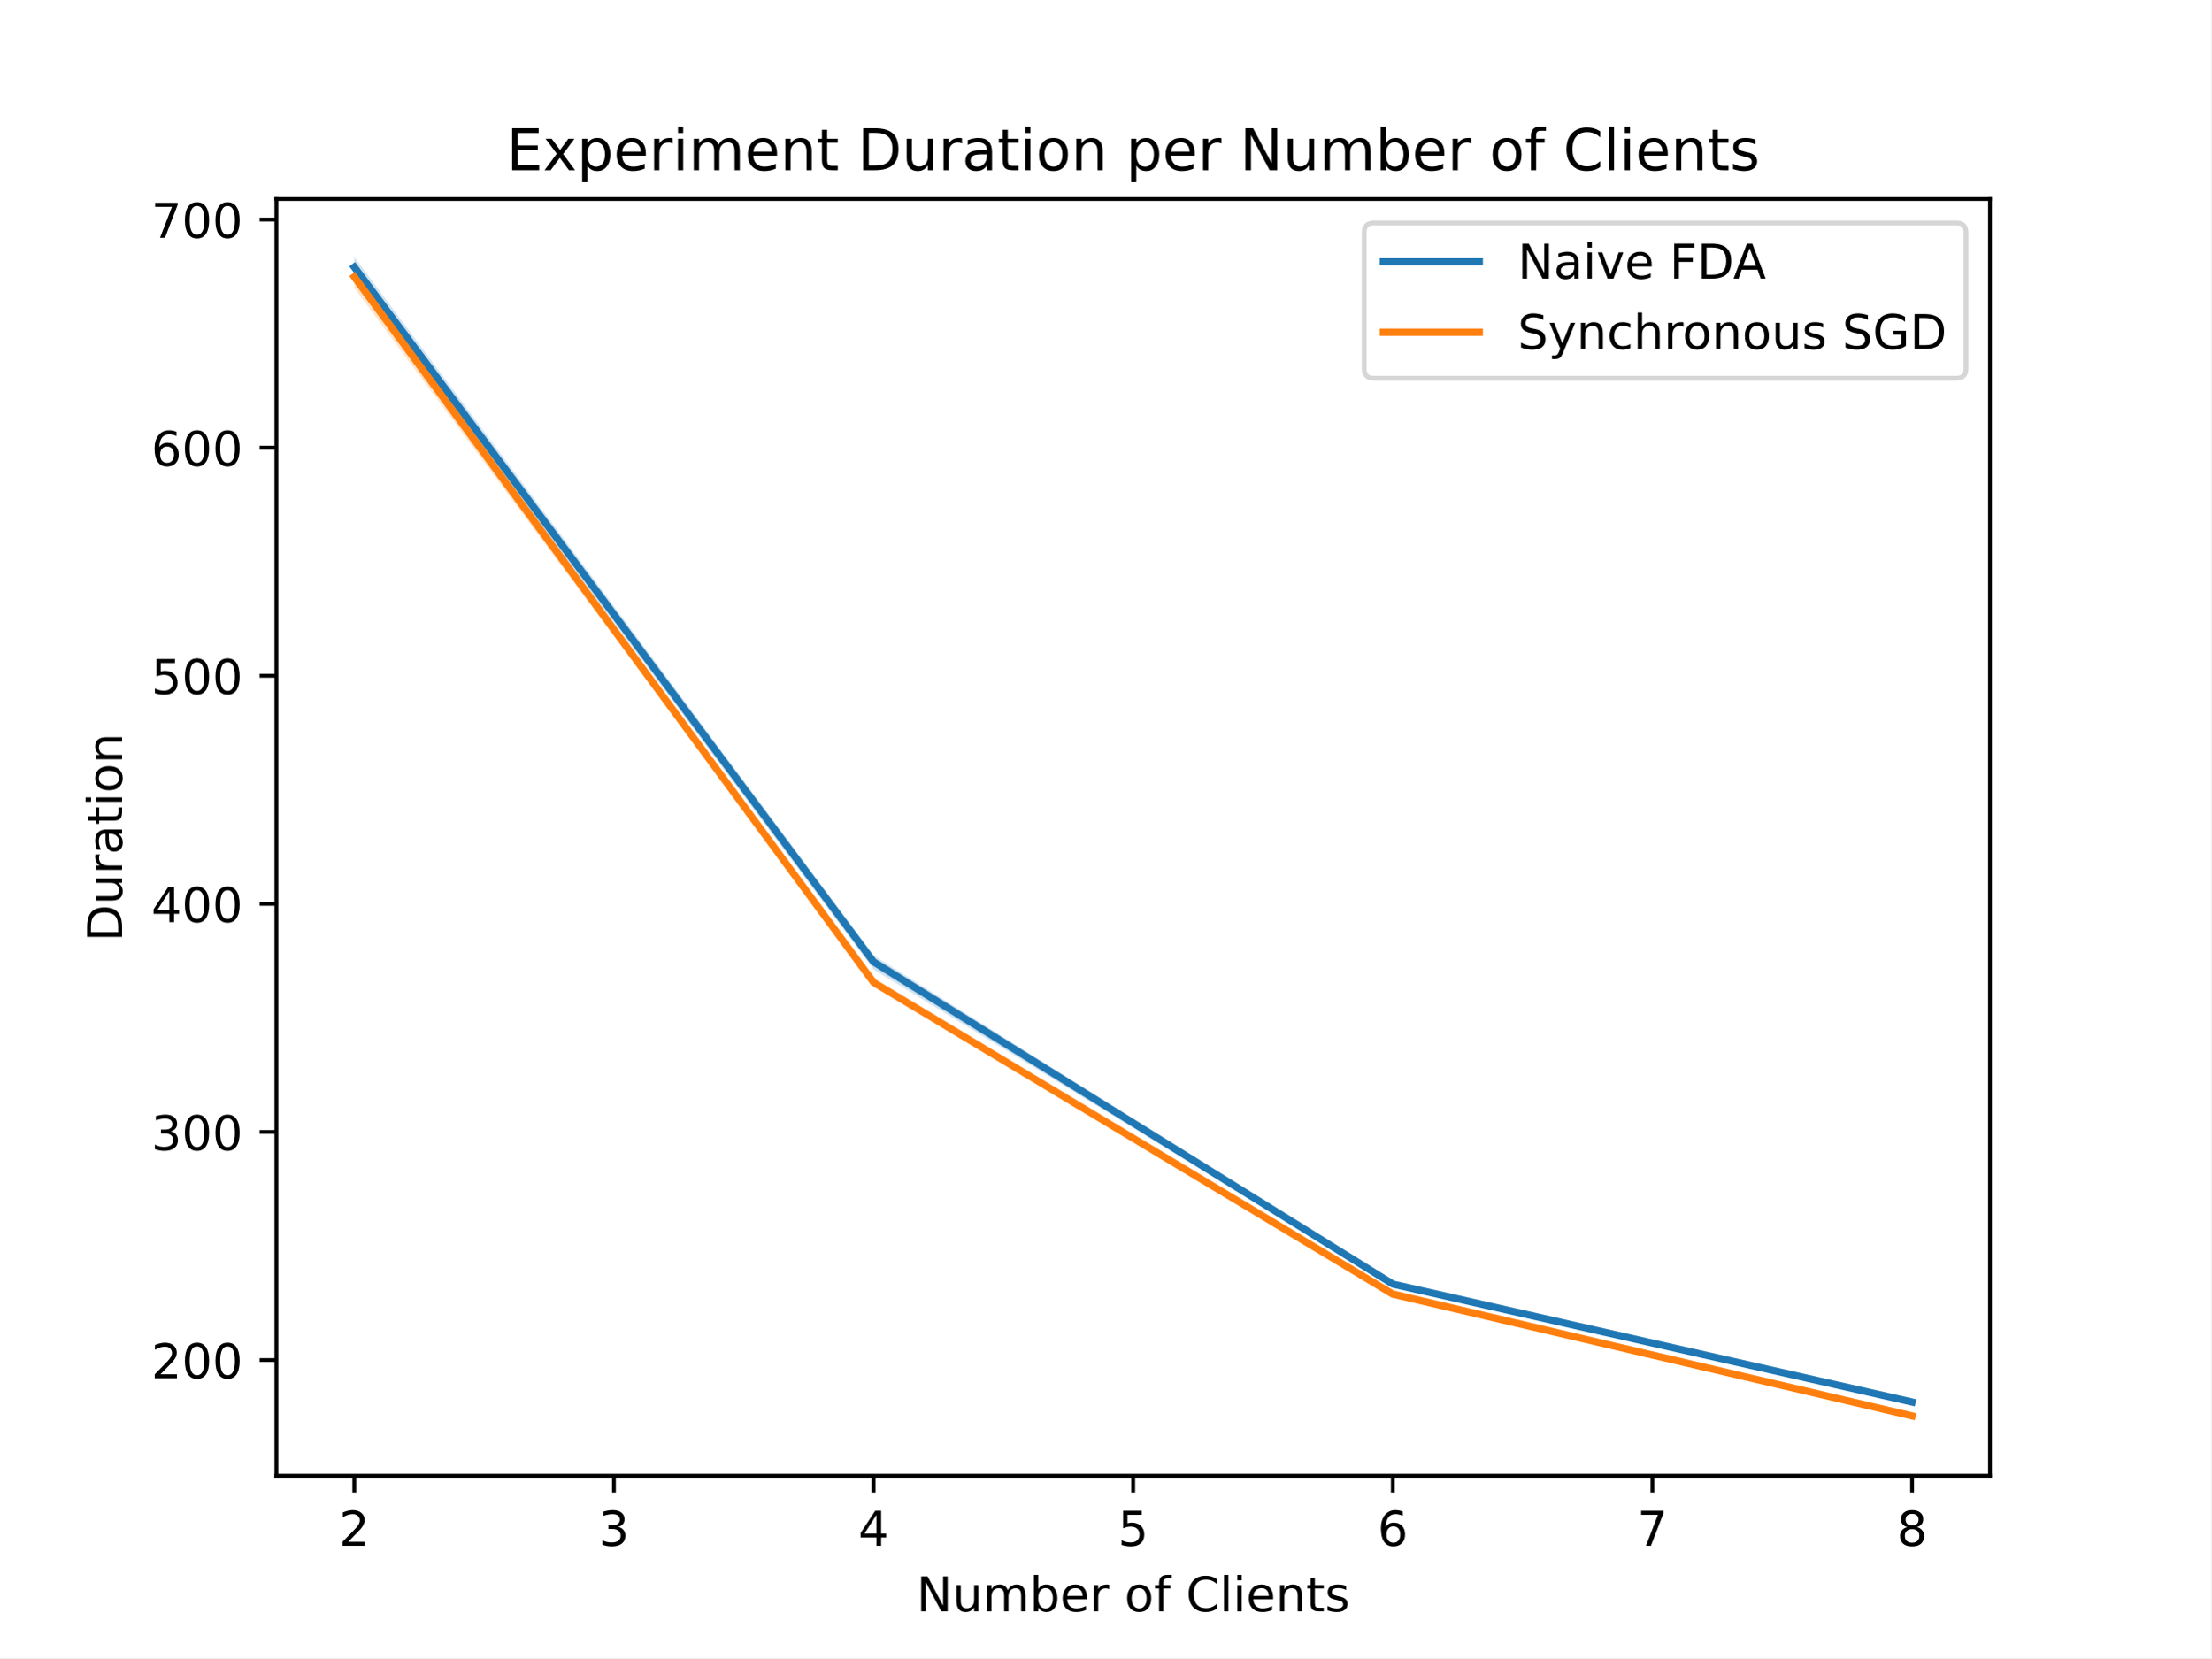
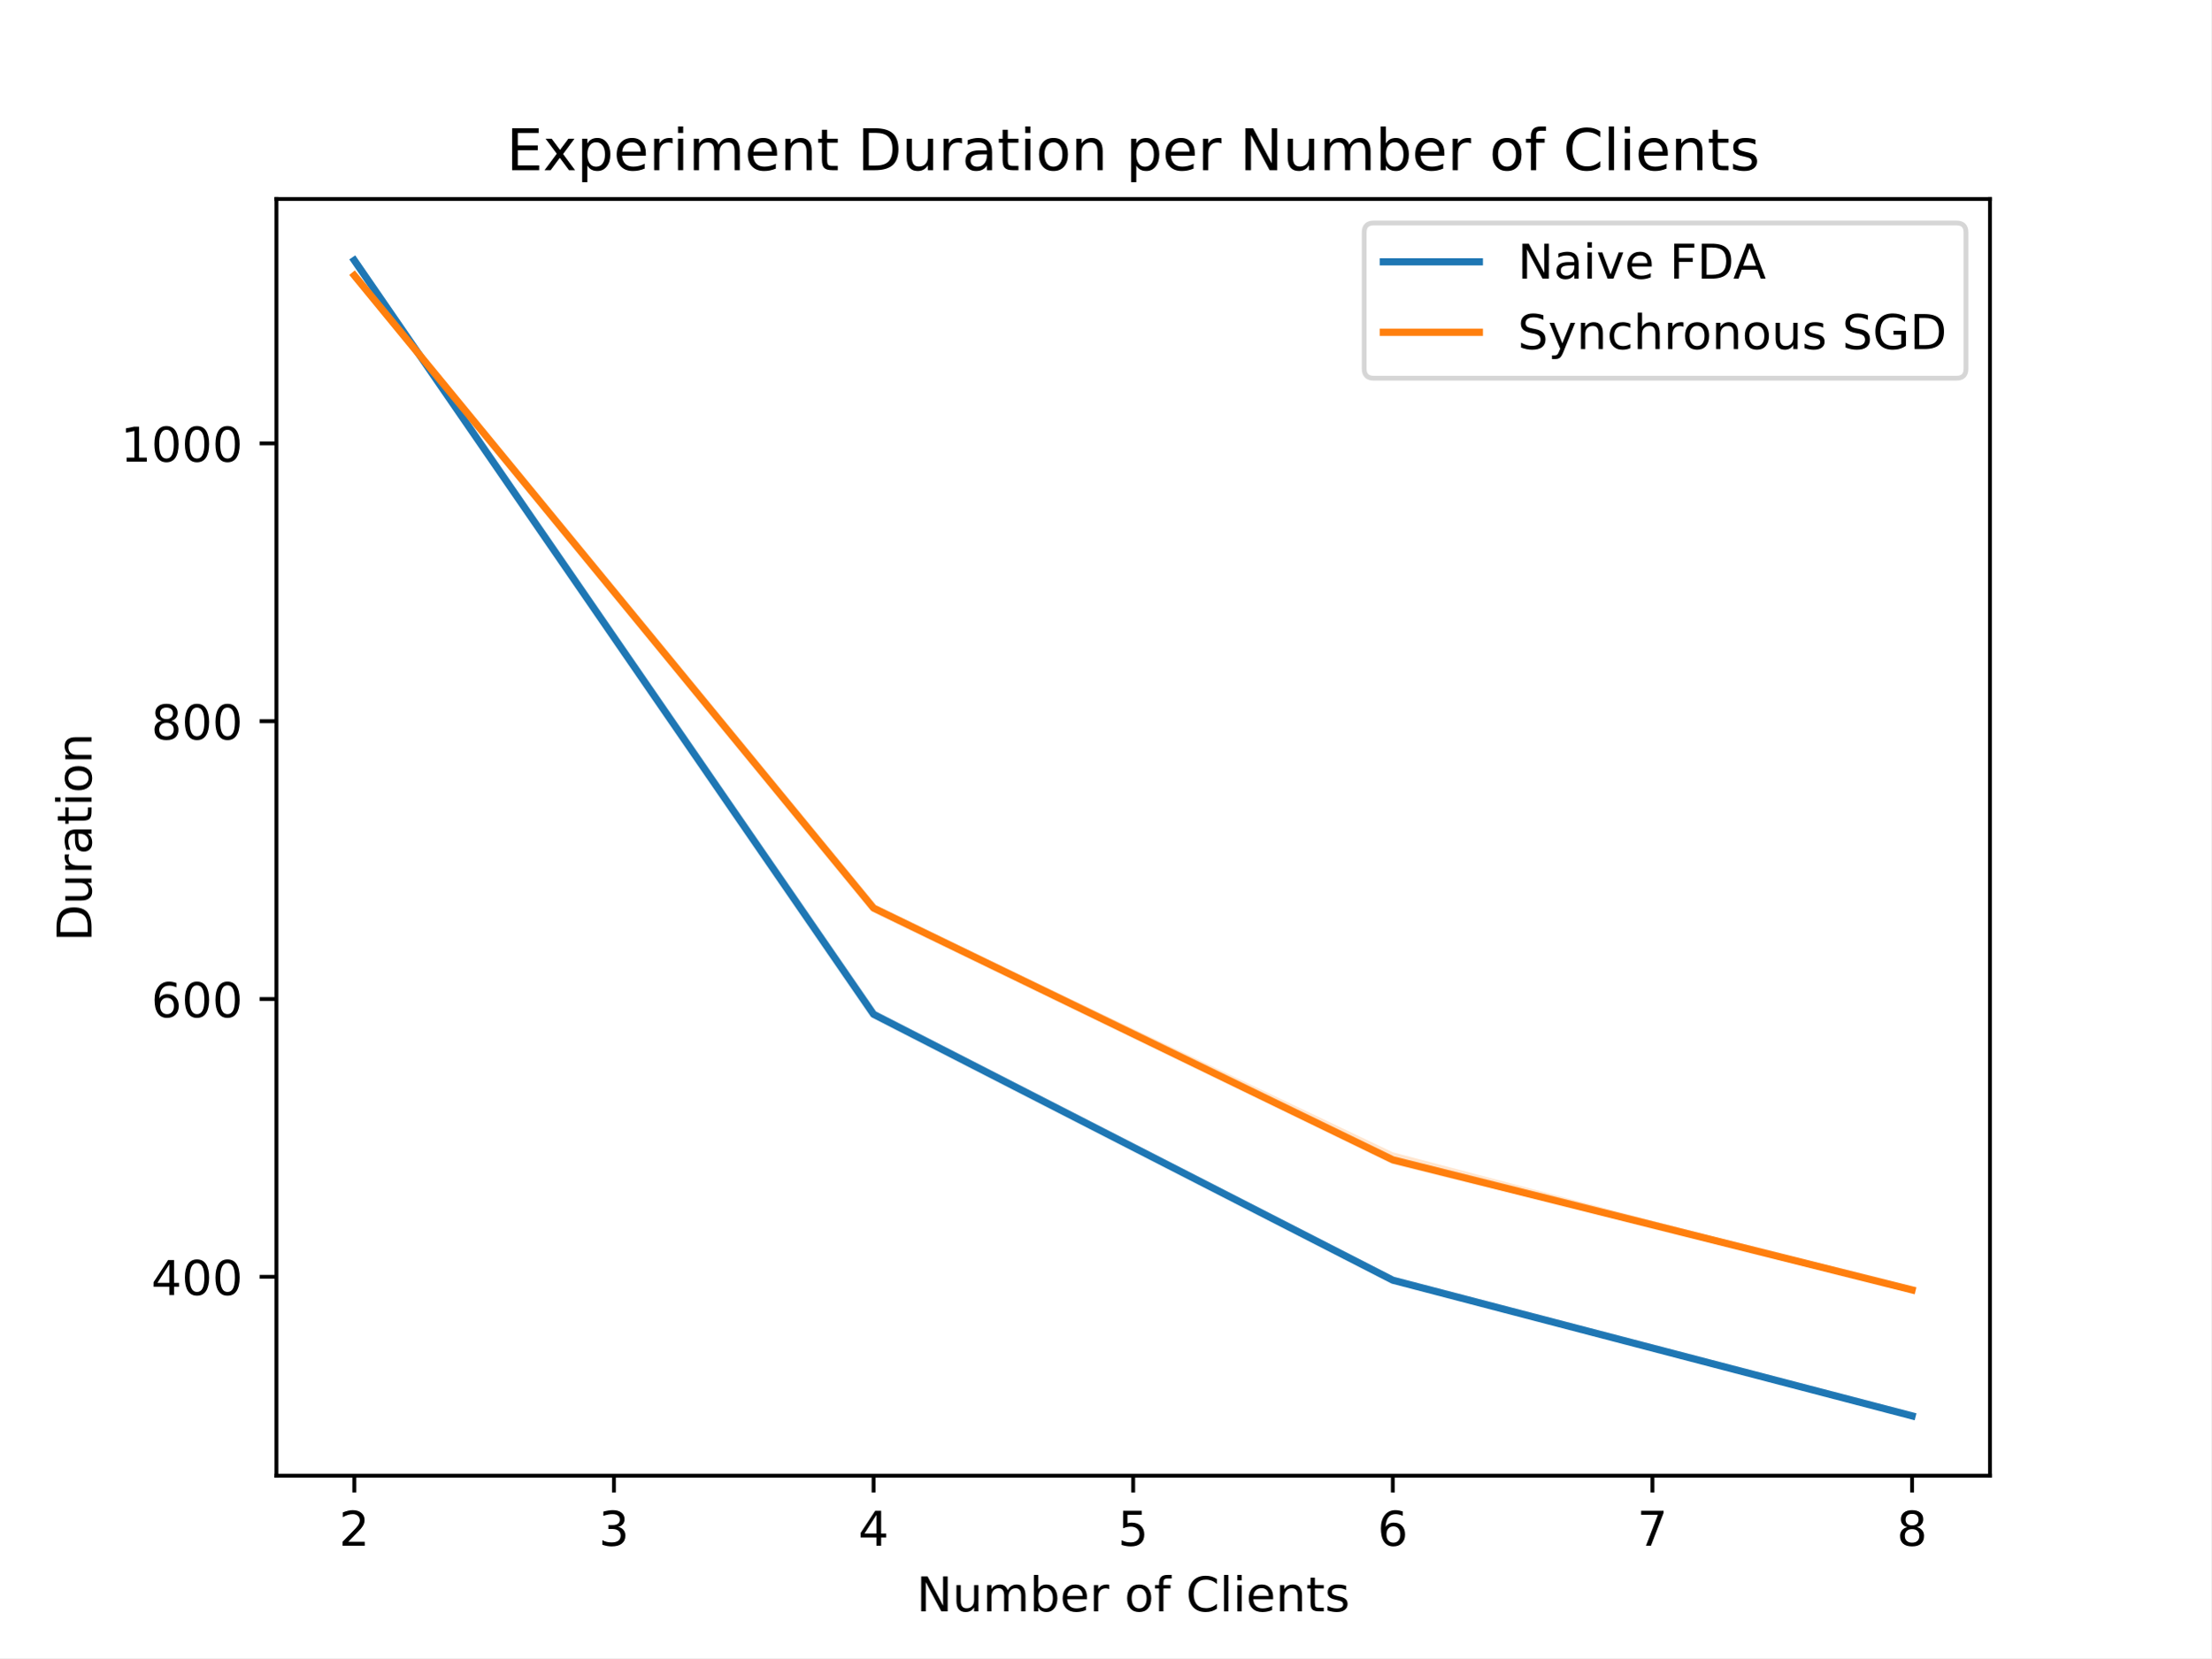
<svg xmlns="http://www.w3.org/2000/svg" xmlns:xlink="http://www.w3.org/1999/xlink" width="460.8pt" height="345.6pt" viewBox="0 0 460.8 345.6" version="1.1">
  <defs>
    <style type="text/css">*{stroke-linejoin: round; stroke-linecap: butt}</style>
  </defs>
  <g id="figure_1">
    <g id="patch_1">
      <path d="M 0 345.6  L 460.8 345.6  L 460.8 0  L 0 0  z " style="fill: #ffffff" />
    </g>
    <g id="axes_1">
      <g id="patch_2">
        <path d="M 57.6 307.584  L 414.72 307.584  L 414.72 41.472  L 57.6 41.472  z " style="fill: #ffffff" />
      </g>
      <g id="PolyCollection_1">
-         <path d="M 73.833 53.568  L 73.833 57.555  L 182.051 202.063  L 290.269 268.168  L 398.487 292.512  L 398.487 291.934  L 398.487 291.934  L 290.269 267.21  L 182.051 199.121  L 73.833 53.568  z " clip-path="url(#p3dfd74f37c)" style="fill: #1f77b4; fill-opacity: 0.2" />
+         <path d="M 73.833 53.568  L 73.833 54.974  L 182.051 211.686  L 290.269 267.098  L 398.487 295.488  L 398.487 294.841  L 398.487 294.841  L 290.269 266.68  L 182.051 210.902  L 73.833 53.568  z " clip-path="url(#pc5ca7b50c7)" style="fill: #1f77b4; fill-opacity: 0.2" />
      </g>
      <g id="PolyCollection_2">
-         <path d="M 73.833 55.657  L 73.833 60.039  L 182.051 205.276  L 290.269 270.254  L 398.487 295.488  L 398.487 294.604  L 398.487 294.604  L 290.269 268.77  L 182.051 204.155  L 73.833 55.657  z " clip-path="url(#p3dfd74f37c)" style="fill: #ff7f0e; fill-opacity: 0.2" />
+         <path d="M 73.833 57.062  L 73.833 57.783  L 182.051 189.923  L 290.269 242.654  L 398.487 269.083  L 398.487 268.692  L 398.487 268.692  L 290.269 240.181  L 182.051 188.668  L 73.833 57.062  z " clip-path="url(#pc5ca7b50c7)" style="fill: #ff7f0e; fill-opacity: 0.2" />
      </g>
      <g id="matplotlib.axis_1">
        <g id="xtick_1">
          <g id="line2d_1">
            <defs>
-               <path id="m9d3d448a72" d="M 0 0  L 0 3.5  " style="stroke: #000000; stroke-width: 0.8" />
-             </defs>
-             <g>
-               <use xlink:href="#m9d3d448a72" x="73.833" y="307.584" style="stroke: #000000; stroke-width: 0.8" />
+               <path id="mc07eaf8e60" d="M 0 0  L 0 3.5  " style="stroke: #000000; stroke-width: 0.8" />
+             </defs>
+             <g>
+               <use xlink:href="#mc07eaf8e60" x="73.833" y="307.584" style="stroke: #000000; stroke-width: 0.8" />
            </g>
          </g>
          <g id="text_1">
            <g transform="translate(70.65148 322.1824) scale(0.1 -0.1)">
              <defs>
                <path id="DejaVuSans-32" d="M 1228 531  L 3431 531  L 3431 0  L 469 0  L 469 531  Q 828 903 1448 1529  Q 2069 2156 2228 2338  Q 2531 2678 2651 2914  Q 2772 3150 2772 3378  Q 2772 3750 2511 3984  Q 2250 4219 1831 4219  Q 1534 4219 1204 4116  Q 875 4013 500 3803  L 500 4441  Q 881 4594 1212 4672  Q 1544 4750 1819 4750  Q 2544 4750 2975 4387  Q 3406 4025 3406 3419  Q 3406 3131 3298 2873  Q 3191 2616 2906 2266  Q 2828 2175 2409 1742  Q 1991 1309 1228 531  z " transform="scale(0.015625)" />
              </defs>
              <use xlink:href="#DejaVuSans-32" />
            </g>
          </g>
        </g>
        <g id="xtick_2">
          <g id="line2d_2">
            <g>
-               <use xlink:href="#m9d3d448a72" x="127.942" y="307.584" style="stroke: #000000; stroke-width: 0.8" />
+               <use xlink:href="#mc07eaf8e60" x="127.942" y="307.584" style="stroke: #000000; stroke-width: 0.8" />
            </g>
          </g>
          <g id="text_2">
            <g transform="translate(124.7606 322.1824) scale(0.1 -0.1)">
              <defs>
                <path id="DejaVuSans-33" d="M 2597 2516  Q 3050 2419 3304 2112  Q 3559 1806 3559 1356  Q 3559 666 3084 287  Q 2609 -91 1734 -91  Q 1441 -91 1130 -33  Q 819 25 488 141  L 488 750  Q 750 597 1062 519  Q 1375 441 1716 441  Q 2309 441 2620 675  Q 2931 909 2931 1356  Q 2931 1769 2642 2001  Q 2353 2234 1838 2234  L 1294 2234  L 1294 2753  L 1863 2753  Q 2328 2753 2575 2939  Q 2822 3125 2822 3475  Q 2822 3834 2567 4026  Q 2313 4219 1838 4219  Q 1578 4219 1281 4162  Q 984 4106 628 3988  L 628 4550  Q 988 4650 1302 4700  Q 1616 4750 1894 4750  Q 2613 4750 3031 4423  Q 3450 4097 3450 3541  Q 3450 3153 3228 2886  Q 3006 2619 2597 2516  z " transform="scale(0.015625)" />
              </defs>
              <use xlink:href="#DejaVuSans-33" />
            </g>
          </g>
        </g>
        <g id="xtick_3">
          <g id="line2d_3">
            <g>
-               <use xlink:href="#m9d3d448a72" x="182.051" y="307.584" style="stroke: #000000; stroke-width: 0.8" />
+               <use xlink:href="#mc07eaf8e60" x="182.051" y="307.584" style="stroke: #000000; stroke-width: 0.8" />
            </g>
          </g>
          <g id="text_3">
            <g transform="translate(178.8697 322.1824) scale(0.1 -0.1)">
              <defs>
                <path id="DejaVuSans-34" d="M 2419 4116  L 825 1625  L 2419 1625  L 2419 4116  z M 2253 4666  L 3047 4666  L 3047 1625  L 3713 1625  L 3713 1100  L 3047 1100  L 3047 0  L 2419 0  L 2419 1100  L 313 1100  L 313 1709  L 2253 4666  z " transform="scale(0.015625)" />
              </defs>
              <use xlink:href="#DejaVuSans-34" />
            </g>
          </g>
        </g>
        <g id="xtick_4">
          <g id="line2d_4">
            <g>
-               <use xlink:href="#m9d3d448a72" x="236.16" y="307.584" style="stroke: #000000; stroke-width: 0.8" />
+               <use xlink:href="#mc07eaf8e60" x="236.16" y="307.584" style="stroke: #000000; stroke-width: 0.8" />
            </g>
          </g>
          <g id="text_4">
            <g transform="translate(232.9787 322.1824) scale(0.1 -0.1)">
              <defs>
                <path id="DejaVuSans-35" d="M 691 4666  L 3169 4666  L 3169 4134  L 1269 4134  L 1269 2991  Q 1406 3038 1543 3061  Q 1681 3084 1819 3084  Q 2600 3084 3056 2656  Q 3513 2228 3513 1497  Q 3513 744 3044 326  Q 2575 -91 1722 -91  Q 1428 -91 1123 -41  Q 819 9 494 109  L 494 744  Q 775 591 1075 516  Q 1375 441 1709 441  Q 2250 441 2565 725  Q 2881 1009 2881 1497  Q 2881 1984 2565 2268  Q 2250 2553 1709 2553  Q 1456 2553 1204 2497  Q 953 2441 691 2322  L 691 4666  z " transform="scale(0.015625)" />
              </defs>
              <use xlink:href="#DejaVuSans-35" />
            </g>
          </g>
        </g>
        <g id="xtick_5">
          <g id="line2d_5">
            <g>
-               <use xlink:href="#m9d3d448a72" x="290.269" y="307.584" style="stroke: #000000; stroke-width: 0.8" />
+               <use xlink:href="#mc07eaf8e60" x="290.269" y="307.584" style="stroke: #000000; stroke-width: 0.8" />
            </g>
          </g>
          <g id="text_5">
            <g transform="translate(287.0878 322.1824) scale(0.1 -0.1)">
              <defs>
                <path id="DejaVuSans-36" d="M 2113 2584  Q 1688 2584 1439 2293  Q 1191 2003 1191 1497  Q 1191 994 1439 701  Q 1688 409 2113 409  Q 2538 409 2786 701  Q 3034 994 3034 1497  Q 3034 2003 2786 2293  Q 2538 2584 2113 2584  z M 3366 4563  L 3366 3988  Q 3128 4100 2886 4159  Q 2644 4219 2406 4219  Q 1781 4219 1451 3797  Q 1122 3375 1075 2522  Q 1259 2794 1537 2939  Q 1816 3084 2150 3084  Q 2853 3084 3261 2657  Q 3669 2231 3669 1497  Q 3669 778 3244 343  Q 2819 -91 2113 -91  Q 1303 -91 875 529  Q 447 1150 447 2328  Q 447 3434 972 4092  Q 1497 4750 2381 4750  Q 2619 4750 2861 4703  Q 3103 4656 3366 4563  z " transform="scale(0.015625)" />
              </defs>
              <use xlink:href="#DejaVuSans-36" />
            </g>
          </g>
        </g>
        <g id="xtick_6">
          <g id="line2d_6">
            <g>
-               <use xlink:href="#m9d3d448a72" x="344.378" y="307.584" style="stroke: #000000; stroke-width: 0.8" />
+               <use xlink:href="#mc07eaf8e60" x="344.378" y="307.584" style="stroke: #000000; stroke-width: 0.8" />
            </g>
          </g>
          <g id="text_6">
            <g transform="translate(341.1969 322.1824) scale(0.1 -0.1)">
              <defs>
                <path id="DejaVuSans-37" d="M 525 4666  L 3525 4666  L 3525 4397  L 1831 0  L 1172 0  L 2766 4134  L 525 4134  L 525 4666  z " transform="scale(0.015625)" />
              </defs>
              <use xlink:href="#DejaVuSans-37" />
            </g>
          </g>
        </g>
        <g id="xtick_7">
          <g id="line2d_7">
            <g>
-               <use xlink:href="#m9d3d448a72" x="398.487" y="307.584" style="stroke: #000000; stroke-width: 0.8" />
+               <use xlink:href="#mc07eaf8e60" x="398.487" y="307.584" style="stroke: #000000; stroke-width: 0.8" />
            </g>
          </g>
          <g id="text_7">
            <g transform="translate(395.306 322.1824) scale(0.1 -0.1)">
              <defs>
                <path id="DejaVuSans-38" d="M 2034 2216  Q 1584 2216 1326 1975  Q 1069 1734 1069 1313  Q 1069 891 1326 650  Q 1584 409 2034 409  Q 2484 409 2743 651  Q 3003 894 3003 1313  Q 3003 1734 2745 1975  Q 2488 2216 2034 2216  z M 1403 2484  Q 997 2584 770 2862  Q 544 3141 544 3541  Q 544 4100 942 4425  Q 1341 4750 2034 4750  Q 2731 4750 3128 4425  Q 3525 4100 3525 3541  Q 3525 3141 3298 2862  Q 3072 2584 2669 2484  Q 3125 2378 3379 2068  Q 3634 1759 3634 1313  Q 3634 634 3220 271  Q 2806 -91 2034 -91  Q 1263 -91 848 271  Q 434 634 434 1313  Q 434 1759 690 2068  Q 947 2378 1403 2484  z M 1172 3481  Q 1172 3119 1398 2916  Q 1625 2713 2034 2713  Q 2441 2713 2670 2916  Q 2900 3119 2900 3481  Q 2900 3844 2670 4047  Q 2441 4250 2034 4250  Q 1625 4250 1398 4047  Q 1172 3844 1172 3481  z " transform="scale(0.015625)" />
              </defs>
              <use xlink:href="#DejaVuSans-38" />
            </g>
          </g>
        </g>
        <g id="text_8">
          <g transform="translate(190.9967 335.8606) scale(0.1 -0.1)">
            <defs>
              <path id="DejaVuSans-4e" d="M 628 4666  L 1478 4666  L 3547 763  L 3547 4666  L 4159 4666  L 4159 0  L 3309 0  L 1241 3903  L 1241 0  L 628 0  L 628 4666  z " transform="scale(0.015625)" />
              <path id="DejaVuSans-75" d="M 544 1381  L 544 3500  L 1119 3500  L 1119 1403  Q 1119 906 1312 657  Q 1506 409 1894 409  Q 2359 409 2629 706  Q 2900 1003 2900 1516  L 2900 3500  L 3475 3500  L 3475 0  L 2900 0  L 2900 538  Q 2691 219 2414 64  Q 2138 -91 1772 -91  Q 1169 -91 856 284  Q 544 659 544 1381  z M 1991 3584  L 1991 3584  z " transform="scale(0.015625)" />
              <path id="DejaVuSans-6d" d="M 3328 2828  Q 3544 3216 3844 3400  Q 4144 3584 4550 3584  Q 5097 3584 5394 3201  Q 5691 2819 5691 2113  L 5691 0  L 5113 0  L 5113 2094  Q 5113 2597 4934 2840  Q 4756 3084 4391 3084  Q 3944 3084 3684 2787  Q 3425 2491 3425 1978  L 3425 0  L 2847 0  L 2847 2094  Q 2847 2600 2669 2842  Q 2491 3084 2119 3084  Q 1678 3084 1418 2786  Q 1159 2488 1159 1978  L 1159 0  L 581 0  L 581 3500  L 1159 3500  L 1159 2956  Q 1356 3278 1631 3431  Q 1906 3584 2284 3584  Q 2666 3584 2933 3390  Q 3200 3197 3328 2828  z " transform="scale(0.015625)" />
              <path id="DejaVuSans-62" d="M 3116 1747  Q 3116 2381 2855 2742  Q 2594 3103 2138 3103  Q 1681 3103 1420 2742  Q 1159 2381 1159 1747  Q 1159 1113 1420 752  Q 1681 391 2138 391  Q 2594 391 2855 752  Q 3116 1113 3116 1747  z M 1159 2969  Q 1341 3281 1617 3432  Q 1894 3584 2278 3584  Q 2916 3584 3314 3078  Q 3713 2572 3713 1747  Q 3713 922 3314 415  Q 2916 -91 2278 -91  Q 1894 -91 1617 61  Q 1341 213 1159 525  L 1159 0  L 581 0  L 581 4863  L 1159 4863  L 1159 2969  z " transform="scale(0.015625)" />
              <path id="DejaVuSans-65" d="M 3597 1894  L 3597 1613  L 953 1613  Q 991 1019 1311 708  Q 1631 397 2203 397  Q 2534 397 2845 478  Q 3156 559 3463 722  L 3463 178  Q 3153 47 2828 -22  Q 2503 -91 2169 -91  Q 1331 -91 842 396  Q 353 884 353 1716  Q 353 2575 817 3079  Q 1281 3584 2069 3584  Q 2775 3584 3186 3129  Q 3597 2675 3597 1894  z M 3022 2063  Q 3016 2534 2758 2815  Q 2500 3097 2075 3097  Q 1594 3097 1305 2825  Q 1016 2553 972 2059  L 3022 2063  z " transform="scale(0.015625)" />
              <path id="DejaVuSans-72" d="M 2631 2963  Q 2534 3019 2420 3045  Q 2306 3072 2169 3072  Q 1681 3072 1420 2755  Q 1159 2438 1159 1844  L 1159 0  L 581 0  L 581 3500  L 1159 3500  L 1159 2956  Q 1341 3275 1631 3429  Q 1922 3584 2338 3584  Q 2397 3584 2469 3576  Q 2541 3569 2628 3553  L 2631 2963  z " transform="scale(0.015625)" />
              <path id="DejaVuSans-20" transform="scale(0.015625)" />
              <path id="DejaVuSans-6f" d="M 1959 3097  Q 1497 3097 1228 2736  Q 959 2375 959 1747  Q 959 1119 1226 758  Q 1494 397 1959 397  Q 2419 397 2687 759  Q 2956 1122 2956 1747  Q 2956 2369 2687 2733  Q 2419 3097 1959 3097  z M 1959 3584  Q 2709 3584 3137 3096  Q 3566 2609 3566 1747  Q 3566 888 3137 398  Q 2709 -91 1959 -91  Q 1206 -91 779 398  Q 353 888 353 1747  Q 353 2609 779 3096  Q 1206 3584 1959 3584  z " transform="scale(0.015625)" />
              <path id="DejaVuSans-66" d="M 2375 4863  L 2375 4384  L 1825 4384  Q 1516 4384 1395 4259  Q 1275 4134 1275 3809  L 1275 3500  L 2222 3500  L 2222 3053  L 1275 3053  L 1275 0  L 697 0  L 697 3053  L 147 3053  L 147 3500  L 697 3500  L 697 3744  Q 697 4328 969 4595  Q 1241 4863 1831 4863  L 2375 4863  z " transform="scale(0.015625)" />
              <path id="DejaVuSans-43" d="M 4122 4306  L 4122 3641  Q 3803 3938 3442 4084  Q 3081 4231 2675 4231  Q 1875 4231 1450 3742  Q 1025 3253 1025 2328  Q 1025 1406 1450 917  Q 1875 428 2675 428  Q 3081 428 3442 575  Q 3803 722 4122 1019  L 4122 359  Q 3791 134 3420 21  Q 3050 -91 2638 -91  Q 1578 -91 968 557  Q 359 1206 359 2328  Q 359 3453 968 4101  Q 1578 4750 2638 4750  Q 3056 4750 3426 4639  Q 3797 4528 4122 4306  z " transform="scale(0.015625)" />
              <path id="DejaVuSans-6c" d="M 603 4863  L 1178 4863  L 1178 0  L 603 0  L 603 4863  z " transform="scale(0.015625)" />
              <path id="DejaVuSans-69" d="M 603 3500  L 1178 3500  L 1178 0  L 603 0  L 603 3500  z M 603 4863  L 1178 4863  L 1178 4134  L 603 4134  L 603 4863  z " transform="scale(0.015625)" />
              <path id="DejaVuSans-6e" d="M 3513 2113  L 3513 0  L 2938 0  L 2938 2094  Q 2938 2591 2744 2837  Q 2550 3084 2163 3084  Q 1697 3084 1428 2787  Q 1159 2491 1159 1978  L 1159 0  L 581 0  L 581 3500  L 1159 3500  L 1159 2956  Q 1366 3272 1645 3428  Q 1925 3584 2291 3584  Q 2894 3584 3203 3211  Q 3513 2838 3513 2113  z " transform="scale(0.015625)" />
              <path id="DejaVuSans-74" d="M 1172 4494  L 1172 3500  L 2356 3500  L 2356 3053  L 1172 3053  L 1172 1153  Q 1172 725 1289 603  Q 1406 481 1766 481  L 2356 481  L 2356 0  L 1766 0  Q 1100 0 847 248  Q 594 497 594 1153  L 594 3053  L 172 3053  L 172 3500  L 594 3500  L 594 4494  L 1172 4494  z " transform="scale(0.015625)" />
              <path id="DejaVuSans-73" d="M 2834 3397  L 2834 2853  Q 2591 2978 2328 3040  Q 2066 3103 1784 3103  Q 1356 3103 1142 2972  Q 928 2841 928 2578  Q 928 2378 1081 2264  Q 1234 2150 1697 2047  L 1894 2003  Q 2506 1872 2764 1633  Q 3022 1394 3022 966  Q 3022 478 2636 193  Q 2250 -91 1575 -91  Q 1294 -91 989 -36  Q 684 19 347 128  L 347 722  Q 666 556 975 473  Q 1284 391 1588 391  Q 1994 391 2212 530  Q 2431 669 2431 922  Q 2431 1156 2273 1281  Q 2116 1406 1581 1522  L 1381 1569  Q 847 1681 609 1914  Q 372 2147 372 2553  Q 372 3047 722 3315  Q 1072 3584 1716 3584  Q 2034 3584 2315 3537  Q 2597 3491 2834 3397  z " transform="scale(0.015625)" />
            </defs>
            <use xlink:href="#DejaVuSans-4e" />
            <use xlink:href="#DejaVuSans-75" x="74.805" />
            <use xlink:href="#DejaVuSans-6d" x="138.184" />
            <use xlink:href="#DejaVuSans-62" x="235.596" />
            <use xlink:href="#DejaVuSans-65" x="299.072" />
            <use xlink:href="#DejaVuSans-72" x="360.596" />
            <use xlink:href="#DejaVuSans-20" x="401.709" />
            <use xlink:href="#DejaVuSans-6f" x="433.496" />
            <use xlink:href="#DejaVuSans-66" x="494.678" />
            <use xlink:href="#DejaVuSans-20" x="529.883" />
            <use xlink:href="#DejaVuSans-43" x="561.67" />
            <use xlink:href="#DejaVuSans-6c" x="631.494" />
            <use xlink:href="#DejaVuSans-69" x="659.277" />
            <use xlink:href="#DejaVuSans-65" x="687.061" />
            <use xlink:href="#DejaVuSans-6e" x="748.584" />
            <use xlink:href="#DejaVuSans-74" x="811.963" />
            <use xlink:href="#DejaVuSans-73" x="851.172" />
          </g>
        </g>
      </g>
      <g id="matplotlib.axis_2">
        <g id="ytick_1">
          <g id="line2d_8">
            <defs>
-               <path id="md9688ea14e" d="M 0 0  L -3.5 0  " style="stroke: #000000; stroke-width: 0.8" />
-             </defs>
-             <g>
-               <use xlink:href="#md9688ea14e" x="57.6" y="283.48" style="stroke: #000000; stroke-width: 0.8" />
+               <path id="m7c96dc2123" d="M 0 0  L -3.5 0  " style="stroke: #000000; stroke-width: 0.8" />
+             </defs>
+             <g>
+               <use xlink:href="#m7c96dc2123" x="57.6" y="266.127" style="stroke: #000000; stroke-width: 0.8" />
            </g>
          </g>
          <g id="text_9">
-             <g transform="translate(31.5125 287.2796) scale(0.1 -0.1)">
+             <g transform="translate(31.5125 269.9263) scale(0.1 -0.1)">
              <defs>
                <path id="DejaVuSans-30" d="M 2034 4250  Q 1547 4250 1301 3770  Q 1056 3291 1056 2328  Q 1056 1369 1301 889  Q 1547 409 2034 409  Q 2525 409 2770 889  Q 3016 1369 3016 2328  Q 3016 3291 2770 3770  Q 2525 4250 2034 4250  z M 2034 4750  Q 2819 4750 3233 4129  Q 3647 3509 3647 2328  Q 3647 1150 3233 529  Q 2819 -91 2034 -91  Q 1250 -91 836 529  Q 422 1150 422 2328  Q 422 3509 836 4129  Q 1250 4750 2034 4750  z " transform="scale(0.015625)" />
              </defs>
-               <use xlink:href="#DejaVuSans-32" />
-               <use xlink:href="#DejaVuSans-30" x="63.623" />
-               <use xlink:href="#DejaVuSans-30" x="127.246" />
-             </g>
-           </g>
-         </g>
-         <g id="ytick_2">
-           <g id="line2d_9">
-             <g>
-               <use xlink:href="#md9688ea14e" x="57.6" y="235.937" style="stroke: #000000; stroke-width: 0.8" />
-             </g>
-           </g>
-           <g id="text_10">
-             <g transform="translate(31.5125 239.7361) scale(0.1 -0.1)">
-               <use xlink:href="#DejaVuSans-33" />
-               <use xlink:href="#DejaVuSans-30" x="63.623" />
-               <use xlink:href="#DejaVuSans-30" x="127.246" />
-             </g>
-           </g>
-         </g>
-         <g id="ytick_3">
-           <g id="line2d_10">
-             <g>
-               <use xlink:href="#md9688ea14e" x="57.6" y="188.393" style="stroke: #000000; stroke-width: 0.8" />
-             </g>
-           </g>
-           <g id="text_11">
-             <g transform="translate(31.5125 192.1927) scale(0.1 -0.1)">
              <use xlink:href="#DejaVuSans-34" />
              <use xlink:href="#DejaVuSans-30" x="63.623" />
              <use xlink:href="#DejaVuSans-30" x="127.246" />
            </g>
          </g>
        </g>
-         <g id="ytick_4">
-           <g id="line2d_11">
-             <g>
-               <use xlink:href="#md9688ea14e" x="57.6" y="140.85" style="stroke: #000000; stroke-width: 0.8" />
-             </g>
-           </g>
-           <g id="text_12">
-             <g transform="translate(31.5125 144.6492) scale(0.1 -0.1)">
-               <use xlink:href="#DejaVuSans-35" />
-               <use xlink:href="#DejaVuSans-30" x="63.623" />
-               <use xlink:href="#DejaVuSans-30" x="127.246" />
-             </g>
-           </g>
-         </g>
-         <g id="ytick_5">
-           <g id="line2d_12">
-             <g>
-               <use xlink:href="#md9688ea14e" x="57.6" y="93.307" style="stroke: #000000; stroke-width: 0.8" />
-             </g>
-           </g>
-           <g id="text_13">
-             <g transform="translate(31.5125 97.1058) scale(0.1 -0.1)">
+         <g id="ytick_2">
+           <g id="line2d_9">
+             <g>
+               <use xlink:href="#m7c96dc2123" x="57.6" y="208.222" style="stroke: #000000; stroke-width: 0.8" />
+             </g>
+           </g>
+           <g id="text_10">
+             <g transform="translate(31.5125 212.0217) scale(0.1 -0.1)">
              <use xlink:href="#DejaVuSans-36" />
              <use xlink:href="#DejaVuSans-30" x="63.623" />
              <use xlink:href="#DejaVuSans-30" x="127.246" />
            </g>
          </g>
        </g>
-         <g id="ytick_6">
-           <g id="line2d_13">
-             <g>
-               <use xlink:href="#md9688ea14e" x="57.6" y="45.763" style="stroke: #000000; stroke-width: 0.8" />
-             </g>
-           </g>
-           <g id="text_14">
-             <g transform="translate(31.5125 49.56235) scale(0.1 -0.1)">
-               <use xlink:href="#DejaVuSans-37" />
+         <g id="ytick_3">
+           <g id="line2d_10">
+             <g>
+               <use xlink:href="#m7c96dc2123" x="57.6" y="150.318" style="stroke: #000000; stroke-width: 0.8" />
+             </g>
+           </g>
+           <g id="text_11">
+             <g transform="translate(31.5125 154.1171) scale(0.1 -0.1)">
+               <use xlink:href="#DejaVuSans-38" />
              <use xlink:href="#DejaVuSans-30" x="63.623" />
              <use xlink:href="#DejaVuSans-30" x="127.246" />
            </g>
          </g>
        </g>
-         <g id="text_15">
-           <g transform="translate(25.43281 196.2436) rotate(-90) scale(0.1 -0.1)">
+         <g id="ytick_4">
+           <g id="line2d_11">
+             <g>
+               <use xlink:href="#m7c96dc2123" x="57.6" y="92.413" style="stroke: #000000; stroke-width: 0.8" />
+             </g>
+           </g>
+           <g id="text_12">
+             <g transform="translate(25.15 96.21254) scale(0.1 -0.1)">
+               <defs>
+                 <path id="DejaVuSans-31" d="M 794 531  L 1825 531  L 1825 4091  L 703 3866  L 703 4441  L 1819 4666  L 2450 4666  L 2450 531  L 3481 531  L 3481 0  L 794 0  L 794 531  z " transform="scale(0.015625)" />
+               </defs>
+               <use xlink:href="#DejaVuSans-31" />
+               <use xlink:href="#DejaVuSans-30" x="63.623" />
+               <use xlink:href="#DejaVuSans-30" x="127.246" />
+               <use xlink:href="#DejaVuSans-30" x="190.869" />
+             </g>
+           </g>
+         </g>
+         <g id="text_13">
+           <g transform="translate(19.07031 196.2436) rotate(-90) scale(0.1 -0.1)">
            <defs>
              <path id="DejaVuSans-44" d="M 1259 4147  L 1259 519  L 2022 519  Q 2988 519 3436 956  Q 3884 1394 3884 2338  Q 3884 3275 3436 3711  Q 2988 4147 2022 4147  L 1259 4147  z M 628 4666  L 1925 4666  Q 3281 4666 3915 4102  Q 4550 3538 4550 2338  Q 4550 1131 3912 565  Q 3275 0 1925 0  L 628 0  L 628 4666  z " transform="scale(0.015625)" />
              <path id="DejaVuSans-61" d="M 2194 1759  Q 1497 1759 1228 1600  Q 959 1441 959 1056  Q 959 750 1161 570  Q 1363 391 1709 391  Q 2188 391 2477 730  Q 2766 1069 2766 1631  L 2766 1759  L 2194 1759  z M 3341 1997  L 3341 0  L 2766 0  L 2766 531  Q 2569 213 2275 61  Q 1981 -91 1556 -91  Q 1019 -91 701 211  Q 384 513 384 1019  Q 384 1609 779 1909  Q 1175 2209 1959 2209  L 2766 2209  L 2766 2266  Q 2766 2663 2505 2880  Q 2244 3097 1772 3097  Q 1472 3097 1187 3025  Q 903 2953 641 2809  L 641 3341  Q 956 3463 1253 3523  Q 1550 3584 1831 3584  Q 2591 3584 2966 3190  Q 3341 2797 3341 1997  z " transform="scale(0.015625)" />
            </defs>
            <use xlink:href="#DejaVuSans-44" />
            <use xlink:href="#DejaVuSans-75" x="77.002" />
            <use xlink:href="#DejaVuSans-72" x="140.381" />
            <use xlink:href="#DejaVuSans-61" x="181.494" />
            <use xlink:href="#DejaVuSans-74" x="242.773" />
            <use xlink:href="#DejaVuSans-69" x="281.982" />
            <use xlink:href="#DejaVuSans-6f" x="309.766" />
            <use xlink:href="#DejaVuSans-6e" x="370.947" />
          </g>
        </g>
      </g>
-       <g id="line2d_14">
-         <path d="M 73.833 55.673  L 182.051 200.481  L 290.269 267.651  L 398.487 292.228  " clip-path="url(#p3dfd74f37c)" style="fill: none; stroke: #1f77b4; stroke-width: 1.5; stroke-linecap: square" />
-       </g>
-       <g id="line2d_15">
-         <path d="M 73.833 57.706  L 182.051 204.759  L 290.269 269.75  L 398.487 295.124  " clip-path="url(#p3dfd74f37c)" style="fill: none; stroke: #ff7f0e; stroke-width: 1.5; stroke-linecap: square" />
+       <g id="line2d_12">
+         <path d="M 73.833 54.26  L 182.051 211.408  L 290.269 266.837  L 398.487 295.118  " clip-path="url(#pc5ca7b50c7)" style="fill: none; stroke: #1f77b4; stroke-width: 1.5; stroke-linecap: square" />
+       </g>
+       <g id="line2d_13">
+         <path d="M 73.833 57.409  L 182.051 189.27  L 290.269 241.747  L 398.487 268.863  " clip-path="url(#pc5ca7b50c7)" style="fill: none; stroke: #ff7f0e; stroke-width: 1.5; stroke-linecap: square" />
      </g>
      <g id="patch_3">
        <path d="M 57.6 307.584  L 57.6 41.472  " style="fill: none; stroke: #000000; stroke-width: 0.8; stroke-linejoin: miter; stroke-linecap: square" />
      </g>
      <g id="patch_4">
        <path d="M 414.72 307.584  L 414.72 41.472  " style="fill: none; stroke: #000000; stroke-width: 0.8; stroke-linejoin: miter; stroke-linecap: square" />
      </g>
      <g id="patch_5">
        <path d="M 57.6 307.584  L 414.72 307.584  " style="fill: none; stroke: #000000; stroke-width: 0.8; stroke-linejoin: miter; stroke-linecap: square" />
      </g>
      <g id="patch_6">
        <path d="M 57.6 41.472  L 414.72 41.472  " style="fill: none; stroke: #000000; stroke-width: 0.8; stroke-linejoin: miter; stroke-linecap: square" />
      </g>
-       <g id="text_16">
+       <g id="text_14">
        <g transform="translate(105.5494 35.472) scale(0.12 -0.12)">
          <defs>
            <path id="DejaVuSans-45" d="M 628 4666  L 3578 4666  L 3578 4134  L 1259 4134  L 1259 2753  L 3481 2753  L 3481 2222  L 1259 2222  L 1259 531  L 3634 531  L 3634 0  L 628 0  L 628 4666  z " transform="scale(0.015625)" />
            <path id="DejaVuSans-78" d="M 3513 3500  L 2247 1797  L 3578 0  L 2900 0  L 1881 1375  L 863 0  L 184 0  L 1544 1831  L 300 3500  L 978 3500  L 1906 2253  L 2834 3500  L 3513 3500  z " transform="scale(0.015625)" />
            <path id="DejaVuSans-70" d="M 1159 525  L 1159 -1331  L 581 -1331  L 581 3500  L 1159 3500  L 1159 2969  Q 1341 3281 1617 3432  Q 1894 3584 2278 3584  Q 2916 3584 3314 3078  Q 3713 2572 3713 1747  Q 3713 922 3314 415  Q 2916 -91 2278 -91  Q 1894 -91 1617 61  Q 1341 213 1159 525  z M 3116 1747  Q 3116 2381 2855 2742  Q 2594 3103 2138 3103  Q 1681 3103 1420 2742  Q 1159 2381 1159 1747  Q 1159 1113 1420 752  Q 1681 391 2138 391  Q 2594 391 2855 752  Q 3116 1113 3116 1747  z " transform="scale(0.015625)" />
          </defs>
          <use xlink:href="#DejaVuSans-45" />
          <use xlink:href="#DejaVuSans-78" x="63.184" />
          <use xlink:href="#DejaVuSans-70" x="122.363" />
          <use xlink:href="#DejaVuSans-65" x="185.84" />
          <use xlink:href="#DejaVuSans-72" x="247.363" />
          <use xlink:href="#DejaVuSans-69" x="288.477" />
          <use xlink:href="#DejaVuSans-6d" x="316.26" />
          <use xlink:href="#DejaVuSans-65" x="413.672" />
          <use xlink:href="#DejaVuSans-6e" x="475.195" />
          <use xlink:href="#DejaVuSans-74" x="538.574" />
          <use xlink:href="#DejaVuSans-20" x="577.783" />
          <use xlink:href="#DejaVuSans-44" x="609.57" />
          <use xlink:href="#DejaVuSans-75" x="686.572" />
          <use xlink:href="#DejaVuSans-72" x="749.951" />
          <use xlink:href="#DejaVuSans-61" x="791.064" />
          <use xlink:href="#DejaVuSans-74" x="852.344" />
          <use xlink:href="#DejaVuSans-69" x="891.553" />
          <use xlink:href="#DejaVuSans-6f" x="919.336" />
          <use xlink:href="#DejaVuSans-6e" x="980.518" />
          <use xlink:href="#DejaVuSans-20" x="1043.896" />
          <use xlink:href="#DejaVuSans-70" x="1075.684" />
          <use xlink:href="#DejaVuSans-65" x="1139.16" />
          <use xlink:href="#DejaVuSans-72" x="1200.684" />
          <use xlink:href="#DejaVuSans-20" x="1241.797" />
          <use xlink:href="#DejaVuSans-4e" x="1273.584" />
          <use xlink:href="#DejaVuSans-75" x="1348.389" />
          <use xlink:href="#DejaVuSans-6d" x="1411.768" />
          <use xlink:href="#DejaVuSans-62" x="1509.18" />
          <use xlink:href="#DejaVuSans-65" x="1572.656" />
          <use xlink:href="#DejaVuSans-72" x="1634.18" />
          <use xlink:href="#DejaVuSans-20" x="1675.293" />
          <use xlink:href="#DejaVuSans-6f" x="1707.08" />
          <use xlink:href="#DejaVuSans-66" x="1768.262" />
          <use xlink:href="#DejaVuSans-20" x="1803.467" />
          <use xlink:href="#DejaVuSans-43" x="1835.254" />
          <use xlink:href="#DejaVuSans-6c" x="1905.078" />
          <use xlink:href="#DejaVuSans-69" x="1932.861" />
          <use xlink:href="#DejaVuSans-65" x="1960.645" />
          <use xlink:href="#DejaVuSans-6e" x="2022.168" />
          <use xlink:href="#DejaVuSans-74" x="2085.547" />
          <use xlink:href="#DejaVuSans-73" x="2124.756" />
        </g>
      </g>
      <g id="legend_1">
        <g id="patch_7">
          <path d="M 286.297 78.828  L 407.72 78.828  Q 409.72 78.828 409.72 76.828  L 409.72 48.472  Q 409.72 46.472 407.72 46.472  L 286.297 46.472  Q 284.297 46.472 284.297 48.472  L 284.297 76.828  Q 284.297 78.828 286.297 78.828  z " style="fill: #ffffff; opacity: 0.8; stroke: #cccccc; stroke-linejoin: miter" />
        </g>
-         <g id="line2d_16">
+         <g id="line2d_14">
          <path d="M 288.297 54.57  L 298.297 54.57  L 308.297 54.57  " style="fill: none; stroke: #1f77b4; stroke-width: 1.5; stroke-linecap: square" />
        </g>
-         <g id="text_17">
+         <g id="text_15">
          <g transform="translate(316.2966 58.07044) scale(0.1 -0.1)">
            <defs>
              <path id="DejaVuSans-76" d="M 191 3500  L 800 3500  L 1894 563  L 2988 3500  L 3597 3500  L 2284 0  L 1503 0  L 191 3500  z " transform="scale(0.015625)" />
              <path id="DejaVuSans-46" d="M 628 4666  L 3309 4666  L 3309 4134  L 1259 4134  L 1259 2759  L 3109 2759  L 3109 2228  L 1259 2228  L 1259 0  L 628 0  L 628 4666  z " transform="scale(0.015625)" />
              <path id="DejaVuSans-41" d="M 2188 4044  L 1331 1722  L 3047 1722  L 2188 4044  z M 1831 4666  L 2547 4666  L 4325 0  L 3669 0  L 3244 1197  L 1141 1197  L 716 0  L 50 0  L 1831 4666  z " transform="scale(0.015625)" />
            </defs>
            <use xlink:href="#DejaVuSans-4e" />
            <use xlink:href="#DejaVuSans-61" x="74.805" />
            <use xlink:href="#DejaVuSans-69" x="136.084" />
            <use xlink:href="#DejaVuSans-76" x="163.867" />
            <use xlink:href="#DejaVuSans-65" x="223.047" />
            <use xlink:href="#DejaVuSans-20" x="284.57" />
            <use xlink:href="#DejaVuSans-46" x="316.357" />
            <use xlink:href="#DejaVuSans-44" x="373.877" />
            <use xlink:href="#DejaVuSans-41" x="449.129" />
          </g>
        </g>
-         <g id="line2d_17">
+         <g id="line2d_15">
          <path d="M 288.297 69.249  L 298.297 69.249  L 308.297 69.249  " style="fill: none; stroke: #ff7f0e; stroke-width: 1.5; stroke-linecap: square" />
        </g>
-         <g id="text_18">
+         <g id="text_16">
          <g transform="translate(316.2966 72.74856) scale(0.1 -0.1)">
            <defs>
              <path id="DejaVuSans-53" d="M 3425 4513  L 3425 3897  Q 3066 4069 2747 4153  Q 2428 4238 2131 4238  Q 1616 4238 1336 4038  Q 1056 3838 1056 3469  Q 1056 3159 1242 3001  Q 1428 2844 1947 2747  L 2328 2669  Q 3034 2534 3370 2195  Q 3706 1856 3706 1288  Q 3706 609 3251 259  Q 2797 -91 1919 -91  Q 1588 -91 1214 -16  Q 841 59 441 206  L 441 856  Q 825 641 1194 531  Q 1563 422 1919 422  Q 2459 422 2753 634  Q 3047 847 3047 1241  Q 3047 1584 2836 1778  Q 2625 1972 2144 2069  L 1759 2144  Q 1053 2284 737 2584  Q 422 2884 422 3419  Q 422 4038 858 4394  Q 1294 4750 2059 4750  Q 2388 4750 2728 4690  Q 3069 4631 3425 4513  z " transform="scale(0.015625)" />
              <path id="DejaVuSans-79" d="M 2059 -325  Q 1816 -950 1584 -1140  Q 1353 -1331 966 -1331  L 506 -1331  L 506 -850  L 844 -850  Q 1081 -850 1212 -737  Q 1344 -625 1503 -206  L 1606 56  L 191 3500  L 800 3500  L 1894 763  L 2988 3500  L 3597 3500  L 2059 -325  z " transform="scale(0.015625)" />
              <path id="DejaVuSans-63" d="M 3122 3366  L 3122 2828  Q 2878 2963 2633 3030  Q 2388 3097 2138 3097  Q 1578 3097 1268 2742  Q 959 2388 959 1747  Q 959 1106 1268 751  Q 1578 397 2138 397  Q 2388 397 2633 464  Q 2878 531 3122 666  L 3122 134  Q 2881 22 2623 -34  Q 2366 -91 2075 -91  Q 1284 -91 818 406  Q 353 903 353 1747  Q 353 2603 823 3093  Q 1294 3584 2113 3584  Q 2378 3584 2631 3529  Q 2884 3475 3122 3366  z " transform="scale(0.015625)" />
              <path id="DejaVuSans-68" d="M 3513 2113  L 3513 0  L 2938 0  L 2938 2094  Q 2938 2591 2744 2837  Q 2550 3084 2163 3084  Q 1697 3084 1428 2787  Q 1159 2491 1159 1978  L 1159 0  L 581 0  L 581 4863  L 1159 4863  L 1159 2956  Q 1366 3272 1645 3428  Q 1925 3584 2291 3584  Q 2894 3584 3203 3211  Q 3513 2838 3513 2113  z " transform="scale(0.015625)" />
              <path id="DejaVuSans-47" d="M 3809 666  L 3809 1919  L 2778 1919  L 2778 2438  L 4434 2438  L 4434 434  Q 4069 175 3628 42  Q 3188 -91 2688 -91  Q 1594 -91 976 548  Q 359 1188 359 2328  Q 359 3472 976 4111  Q 1594 4750 2688 4750  Q 3144 4750 3555 4637  Q 3966 4525 4313 4306  L 4313 3634  Q 3963 3931 3569 4081  Q 3175 4231 2741 4231  Q 1884 4231 1454 3753  Q 1025 3275 1025 2328  Q 1025 1384 1454 906  Q 1884 428 2741 428  Q 3075 428 3337 486  Q 3600 544 3809 666  z " transform="scale(0.015625)" />
            </defs>
            <use xlink:href="#DejaVuSans-53" />
            <use xlink:href="#DejaVuSans-79" x="63.477" />
            <use xlink:href="#DejaVuSans-6e" x="122.656" />
            <use xlink:href="#DejaVuSans-63" x="186.035" />
            <use xlink:href="#DejaVuSans-68" x="241.016" />
            <use xlink:href="#DejaVuSans-72" x="304.395" />
            <use xlink:href="#DejaVuSans-6f" x="343.258" />
            <use xlink:href="#DejaVuSans-6e" x="404.439" />
            <use xlink:href="#DejaVuSans-6f" x="467.818" />
            <use xlink:href="#DejaVuSans-75" x="529" />
            <use xlink:href="#DejaVuSans-73" x="592.379" />
            <use xlink:href="#DejaVuSans-20" x="644.479" />
            <use xlink:href="#DejaVuSans-53" x="676.266" />
            <use xlink:href="#DejaVuSans-47" x="739.742" />
            <use xlink:href="#DejaVuSans-44" x="817.232" />
          </g>
        </g>
      </g>
    </g>
  </g>
  <defs>
-     <clipPath id="p3dfd74f37c">
+     <clipPath id="pc5ca7b50c7">
      <rect x="57.6" y="41.472" width="357.12" height="266.112" />
    </clipPath>
  </defs>
</svg>
